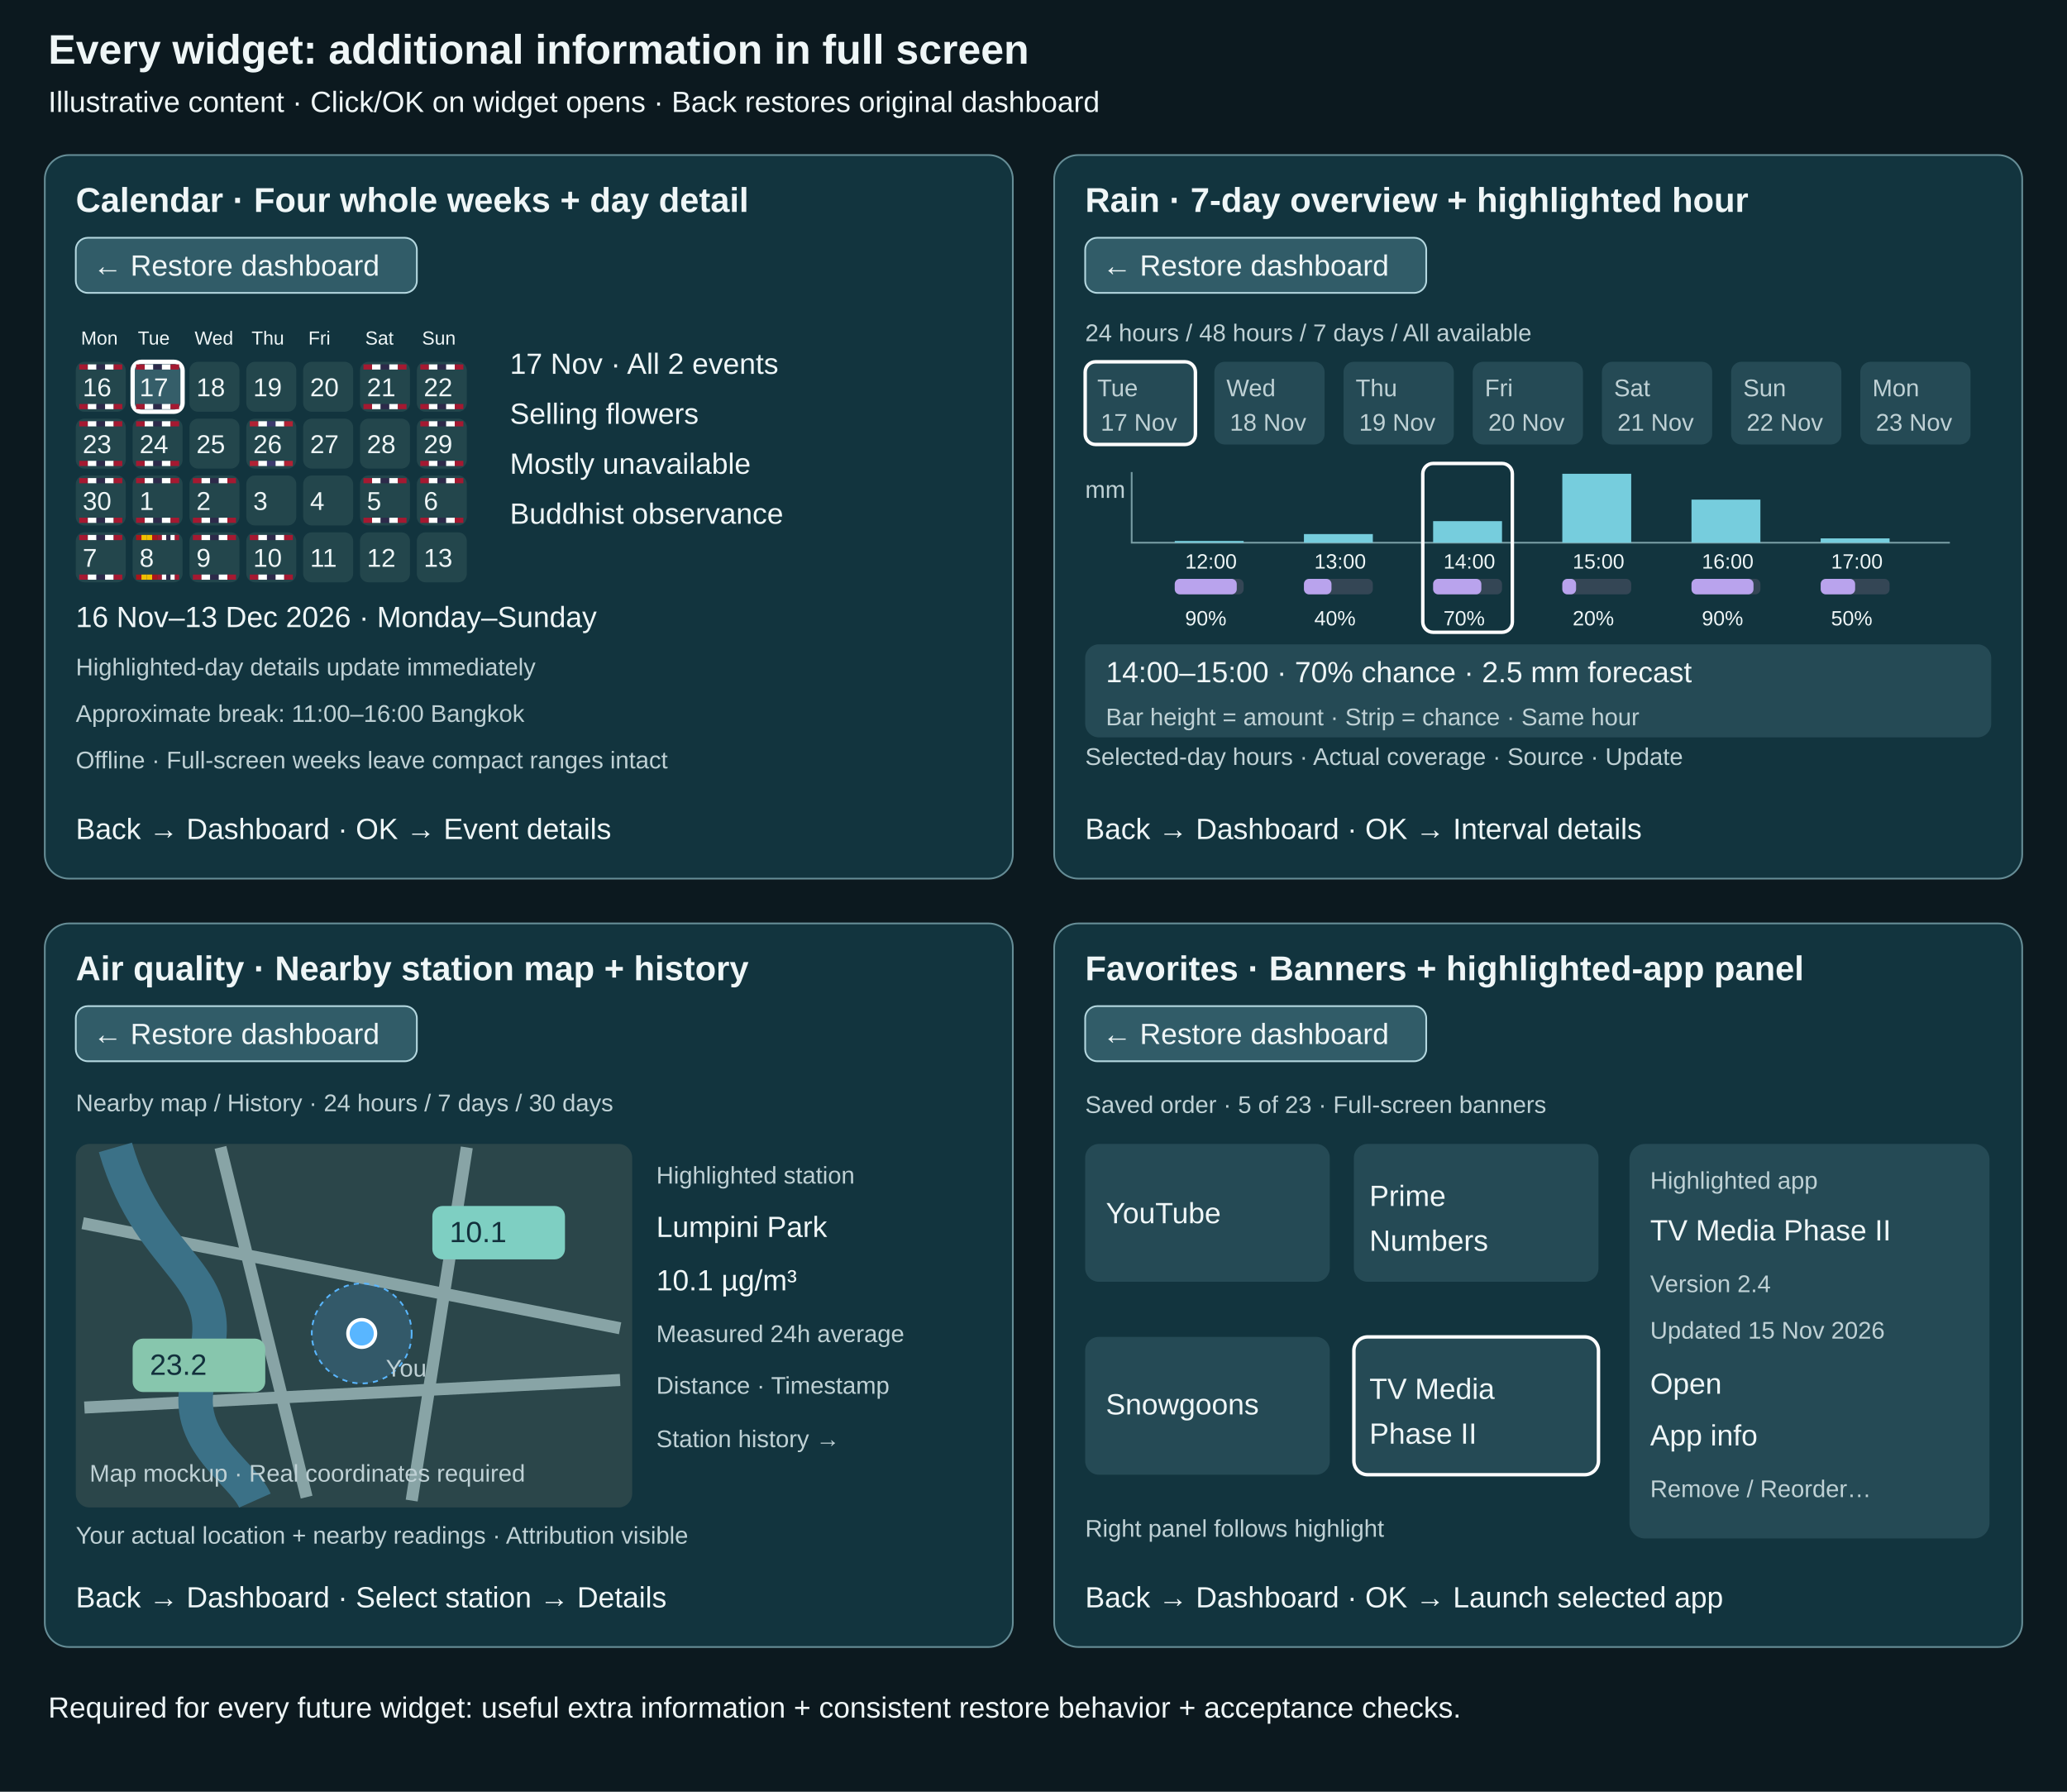
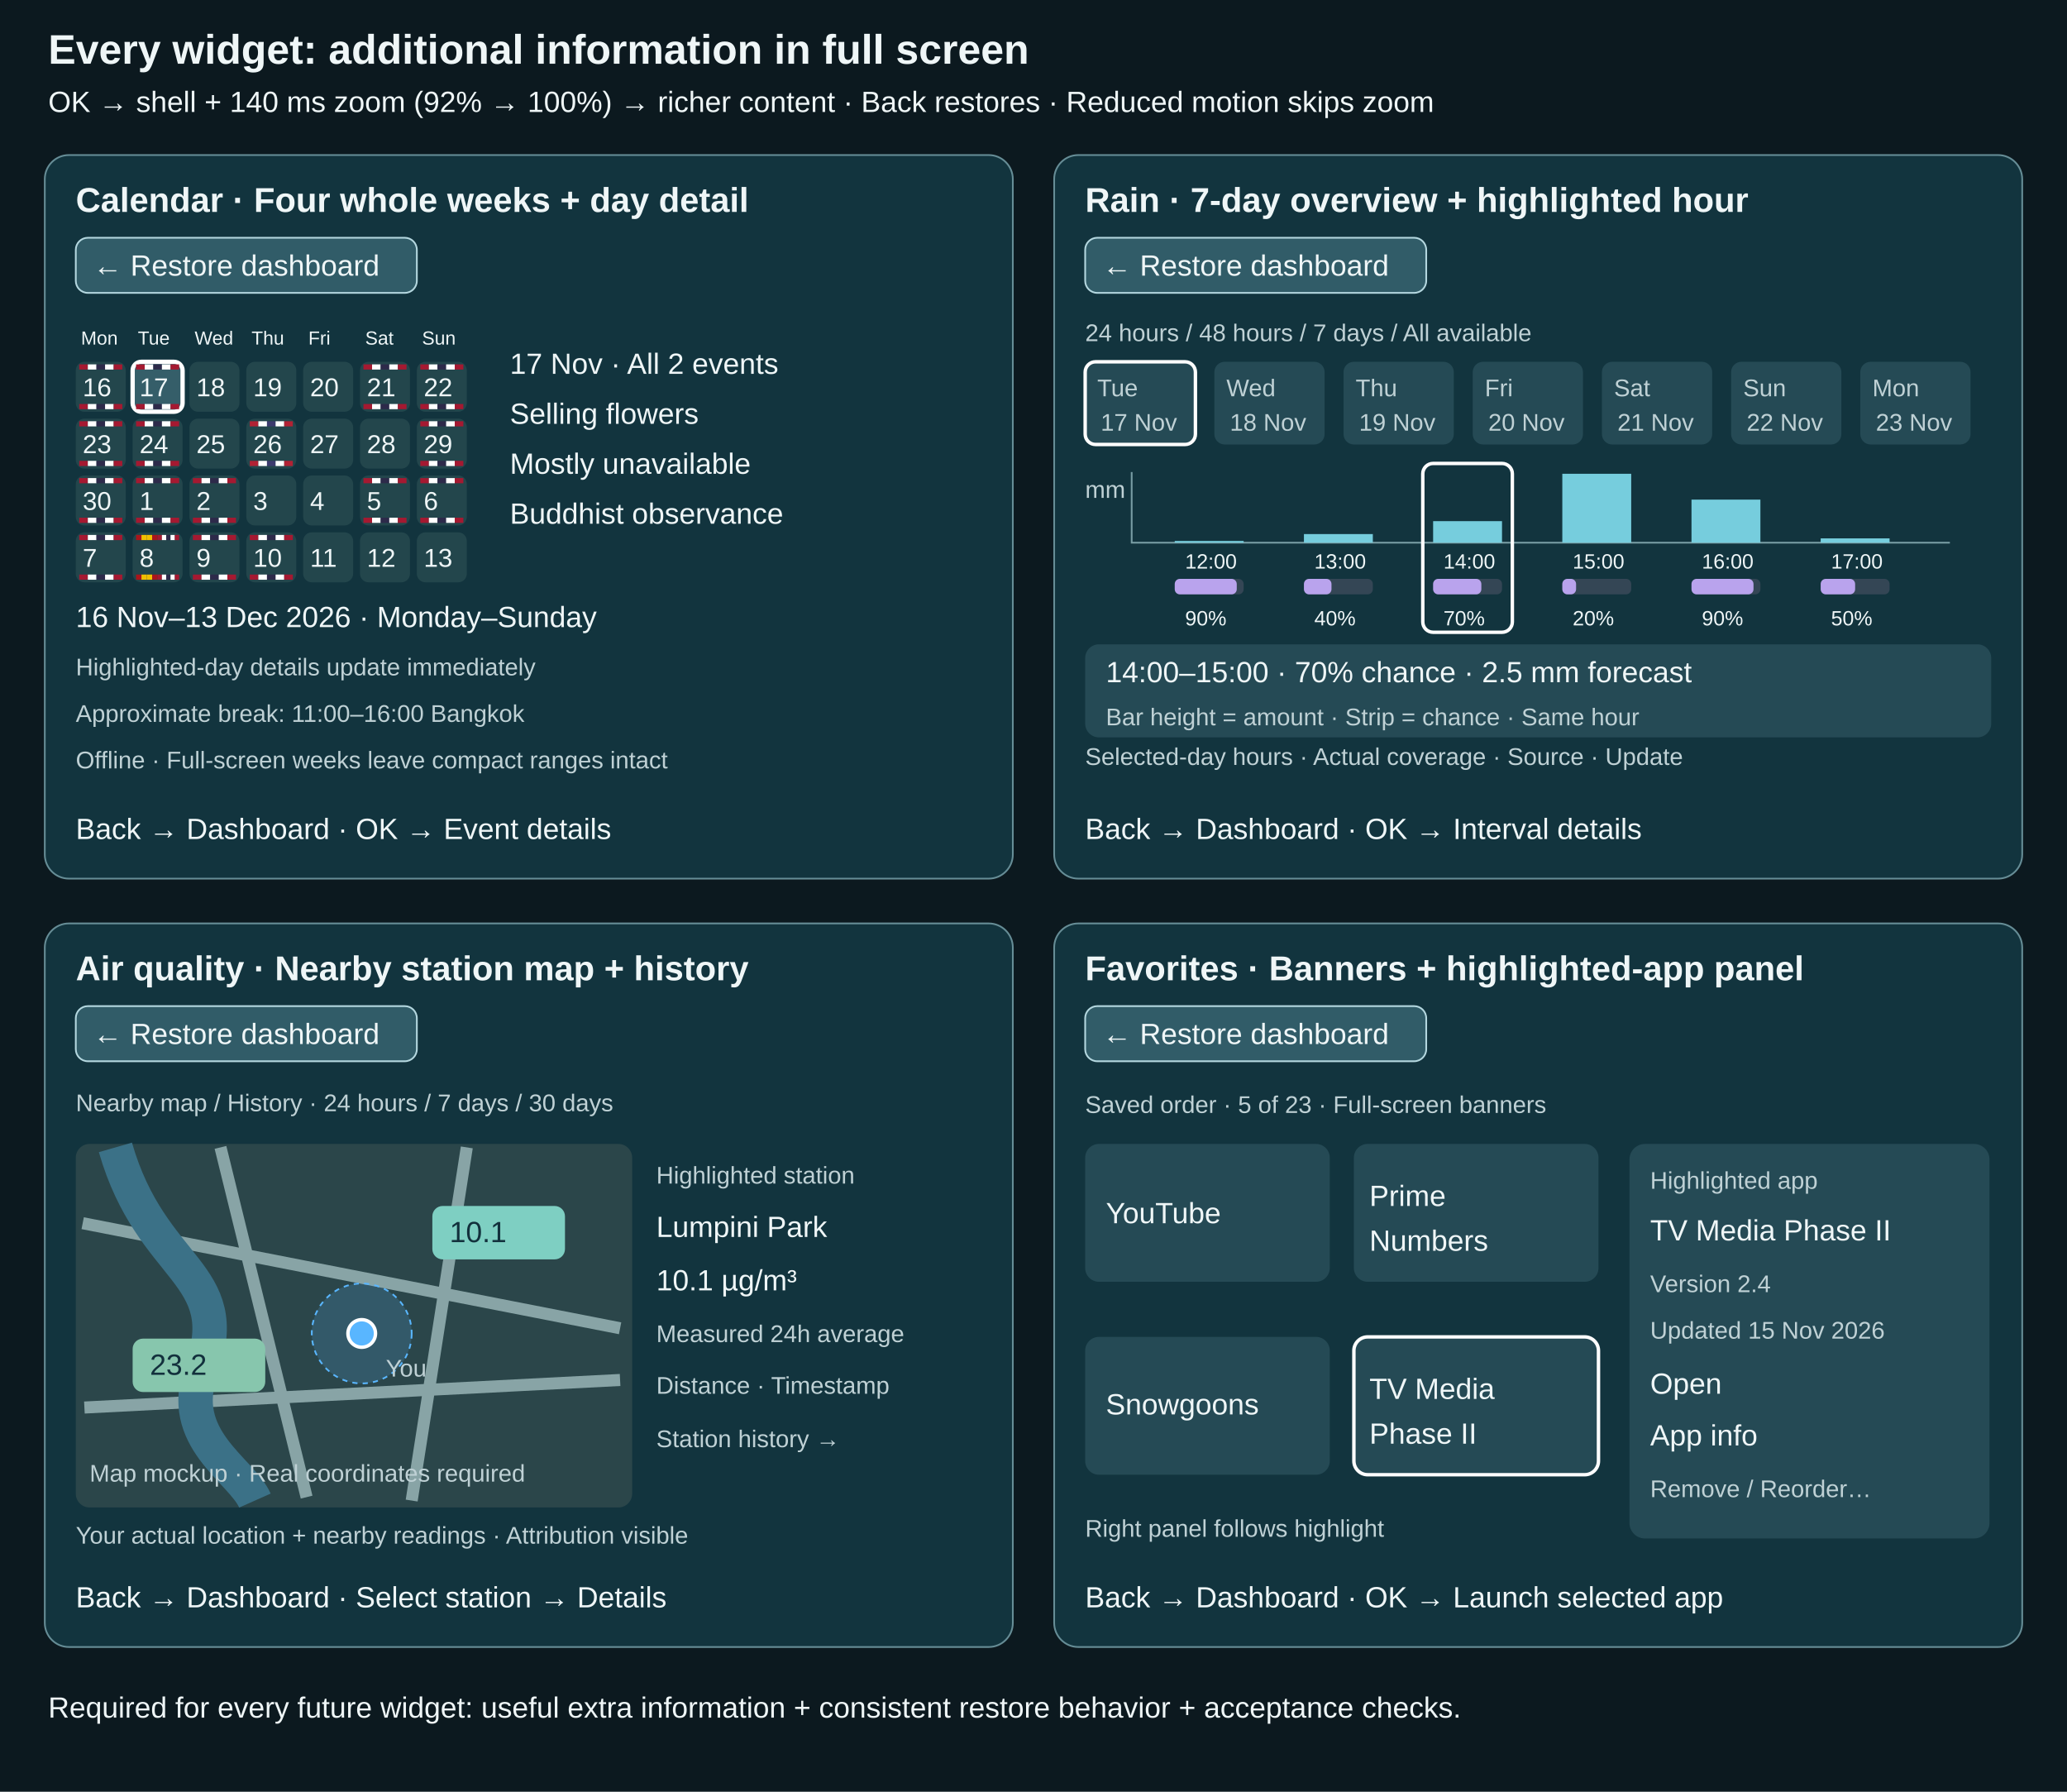
<svg xmlns="http://www.w3.org/2000/svg" width="1200" height="1040" viewBox="0 0 1200 1040" role="img" aria-labelledby="title desc">
  <defs>
    <style>text{font-family:Arial,sans-serif;fill:#eff6f7}.title{font-size:24px;font-weight:bold}.head{font-size:20px;font-weight:bold}.body{font-size:17px}.small{font-size:14px;fill:#bfd1d5}.panel{fill:#12343e;stroke:#668d96}.box{fill:#254a55}.restore{fill:#315c68;stroke:#b4d7df}.line{stroke:#76cddd;stroke-width:3;fill:none}</style>
  </defs>
  <rect width="1200" height="1040" fill="#0c191f" />
  <text x="28" y="37" class="title">Every widget: additional information in full screen</text>
-   <text x="28" y="65" class="body">Illustrative content · Click/OK on widget opens · Back restores original dashboard</text>
+   <text x="28" y="65" class="body">OK → shell + 140 ms zoom (92% → 100%) → richer content · Back restores · Reduced motion skips zoom</text>
  <g transform="translate(26 90)">
    <rect width="562" height="420" rx="14" class="panel" />
    <text x="18" y="33" class="head">Calendar · Four whole weeks + day detail</text>
    <rect x="18" y="48" width="198" height="32" rx="7" class="restore" />
    <text x="28" y="70" class="body">← Restore dashboard</text>
    <text x="21" y="110" font-size="11">Mon</text>
    <text x="54" y="110" font-size="11">Tue</text>
    <text x="87" y="110" font-size="11">Wed</text>
    <text x="120" y="110" font-size="11">Thu</text>
    <text x="153" y="110" font-size="11">Fri</text>
    <text x="186" y="110" font-size="11">Sat</text>
    <text x="219" y="110" font-size="11">Sun</text>
    <g transform="translate(18 120)">
      <rect width="29" height="29" rx="5" fill="#23464c" />
      <path d="M2.00 3H7.00M2.00 26H7.00" stroke="#a51931" stroke-width="3" />
      <path d="M7.00 3H12.00M7.00 26H12.00" stroke="#fff" stroke-width="3" />
      <path d="M12.00 3H17.00M12.00 26H17.00" stroke="#2d2a4a" stroke-width="3" />
      <path d="M17.00 3H22.00M17.00 26H22.00" stroke="#fff" stroke-width="3" />
      <path d="M22.00 3H27.00M22.00 26H27.00" stroke="#a51931" stroke-width="3" />
      <text x="4" y="20" font-size="15">16</text>
    </g>
    <g transform="translate(51 120)">
      <rect width="29" height="29" rx="5" fill="#355e69" stroke="#ffffff" stroke-width="2.5" />
      <path d="M2.00 3H7.00M2.00 26H7.00" stroke="#a51931" stroke-width="3" />
      <path d="M7.00 3H12.00M7.00 26H12.00" stroke="#fff" stroke-width="3" />
      <path d="M12.00 3H17.00M12.00 26H17.00" stroke="#2d2a4a" stroke-width="3" />
      <path d="M17.00 3H22.00M17.00 26H22.00" stroke="#fff" stroke-width="3" />
      <path d="M22.00 3H27.00M22.00 26H27.00" stroke="#a51931" stroke-width="3" />
      <text x="4" y="20" font-size="15">17</text>
    </g>
    <g transform="translate(84 120)">
      <rect width="29" height="29" rx="5" fill="#23464c" />
      <text x="4" y="20" font-size="15">18</text>
    </g>
    <g transform="translate(117 120)">
      <rect width="29" height="29" rx="5" fill="#23464c" />
      <text x="4" y="20" font-size="15">19</text>
    </g>
    <g transform="translate(150 120)">
      <rect width="29" height="29" rx="5" fill="#23464c" />
      <text x="4" y="20" font-size="15">20</text>
    </g>
    <g transform="translate(183 120)">
      <rect width="29" height="29" rx="5" fill="#23464c" />
      <path d="M2.00 3H7.00M2.00 26H7.00" stroke="#a51931" stroke-width="3" />
      <path d="M7.00 3H12.00M7.00 26H12.00" stroke="#fff" stroke-width="3" />
      <path d="M12.00 3H17.00M12.00 26H17.00" stroke="#2d2a4a" stroke-width="3" />
      <path d="M17.00 3H22.00M17.00 26H22.00" stroke="#fff" stroke-width="3" />
      <path d="M22.00 3H27.00M22.00 26H27.00" stroke="#a51931" stroke-width="3" />
      <text x="4" y="20" font-size="15">21</text>
    </g>
    <g transform="translate(216 120)">
      <rect width="29" height="29" rx="5" fill="#23464c" />
      <path d="M2.00 3H7.00M2.00 26H7.00" stroke="#a51931" stroke-width="3" />
      <path d="M7.00 3H12.00M7.00 26H12.00" stroke="#fff" stroke-width="3" />
      <path d="M12.00 3H17.00M12.00 26H17.00" stroke="#2d2a4a" stroke-width="3" />
      <path d="M17.00 3H22.00M17.00 26H22.00" stroke="#fff" stroke-width="3" />
      <path d="M22.00 3H27.00M22.00 26H27.00" stroke="#a51931" stroke-width="3" />
      <text x="4" y="20" font-size="15">22</text>
    </g>
    <g transform="translate(18 153)">
      <rect width="29" height="29" rx="5" fill="#23464c" />
      <path d="M2.00 3H7.00M2.00 26H7.00" stroke="#a51931" stroke-width="3" />
      <path d="M7.00 3H12.00M7.00 26H12.00" stroke="#fff" stroke-width="3" />
      <path d="M12.00 3H17.00M12.00 26H17.00" stroke="#2d2a4a" stroke-width="3" />
      <path d="M17.00 3H22.00M17.00 26H22.00" stroke="#fff" stroke-width="3" />
      <path d="M22.00 3H27.00M22.00 26H27.00" stroke="#a51931" stroke-width="3" />
      <text x="4" y="20" font-size="15">23</text>
    </g>
    <g transform="translate(51 153)">
      <rect width="29" height="29" rx="5" fill="#23464c" />
      <path d="M2.00 3H7.00M2.00 26H7.00" stroke="#a51931" stroke-width="3" />
      <path d="M7.00 3H12.00M7.00 26H12.00" stroke="#fff" stroke-width="3" />
      <path d="M12.00 3H17.00M12.00 26H17.00" stroke="#2d2a4a" stroke-width="3" />
      <path d="M17.00 3H22.00M17.00 26H22.00" stroke="#fff" stroke-width="3" />
      <path d="M22.00 3H27.00M22.00 26H27.00" stroke="#a51931" stroke-width="3" />
      <text x="4" y="20" font-size="15">24</text>
    </g>
    <g transform="translate(84 153)">
      <rect width="29" height="29" rx="5" fill="#23464c" />
      <text x="4" y="20" font-size="15">25</text>
    </g>
    <g transform="translate(117 153)">
      <rect width="29" height="29" rx="5" fill="#23464c" />
      <path d="M2.00 3H7.00M2.00 26H7.00" stroke="#b22234" stroke-width="3" />
      <path d="M7.00 3H12.00M7.00 26H12.00" stroke="#fff" stroke-width="3" />
      <path d="M12.00 3H17.00M12.00 26H17.00" stroke="#3c3b6e" stroke-width="3" />
      <path d="M17.00 3H22.00M17.00 26H22.00" stroke="#fff" stroke-width="3" />
      <path d="M22.00 3H27.00M22.00 26H27.00" stroke="#b22234" stroke-width="3" />
      <text x="4" y="20" font-size="15">26</text>
    </g>
    <g transform="translate(150 153)">
      <rect width="29" height="29" rx="5" fill="#23464c" />
      <text x="4" y="20" font-size="15">27</text>
    </g>
    <g transform="translate(183 153)">
      <rect width="29" height="29" rx="5" fill="#23464c" />
      <text x="4" y="20" font-size="15">28</text>
    </g>
    <g transform="translate(216 153)">
      <rect width="29" height="29" rx="5" fill="#23464c" />
      <path d="M2.00 3H7.00M2.00 26H7.00" stroke="#a51931" stroke-width="3" />
      <path d="M7.00 3H12.00M7.00 26H12.00" stroke="#fff" stroke-width="3" />
      <path d="M12.00 3H17.00M12.00 26H17.00" stroke="#2d2a4a" stroke-width="3" />
      <path d="M17.00 3H22.00M17.00 26H22.00" stroke="#fff" stroke-width="3" />
      <path d="M22.00 3H27.00M22.00 26H27.00" stroke="#a51931" stroke-width="3" />
      <text x="4" y="20" font-size="15">29</text>
    </g>
    <g transform="translate(18 186)">
      <rect width="29" height="29" rx="5" fill="#23464c" />
      <path d="M2.00 3H7.00M2.00 26H7.00" stroke="#a51931" stroke-width="3" />
      <path d="M7.00 3H12.00M7.00 26H12.00" stroke="#fff" stroke-width="3" />
      <path d="M12.00 3H17.00M12.00 26H17.00" stroke="#2d2a4a" stroke-width="3" />
      <path d="M17.00 3H22.00M17.00 26H22.00" stroke="#fff" stroke-width="3" />
      <path d="M22.00 3H27.00M22.00 26H27.00" stroke="#a51931" stroke-width="3" />
      <text x="4" y="20" font-size="15">30</text>
    </g>
    <g transform="translate(51 186)">
      <rect width="29" height="29" rx="5" fill="#23464c" />
      <path d="M2.00 3H7.00M2.00 26H7.00" stroke="#a51931" stroke-width="3" />
      <path d="M7.00 3H12.00M7.00 26H12.00" stroke="#fff" stroke-width="3" />
      <path d="M12.00 3H17.00M12.00 26H17.00" stroke="#2d2a4a" stroke-width="3" />
      <path d="M17.00 3H22.00M17.00 26H22.00" stroke="#fff" stroke-width="3" />
      <path d="M22.00 3H27.00M22.00 26H27.00" stroke="#a51931" stroke-width="3" />
      <text x="4" y="20" font-size="15">1</text>
    </g>
    <g transform="translate(84 186)">
      <rect width="29" height="29" rx="5" fill="#23464c" />
      <path d="M2.00 3H7.00M2.00 26H7.00" stroke="#a51931" stroke-width="3" />
      <path d="M7.00 3H12.00M7.00 26H12.00" stroke="#fff" stroke-width="3" />
      <path d="M12.00 3H17.00M12.00 26H17.00" stroke="#2d2a4a" stroke-width="3" />
      <path d="M17.00 3H22.00M17.00 26H22.00" stroke="#fff" stroke-width="3" />
      <path d="M22.00 3H27.00M22.00 26H27.00" stroke="#a51931" stroke-width="3" />
      <text x="4" y="20" font-size="15">2</text>
    </g>
    <g transform="translate(117 186)">
      <rect width="29" height="29" rx="5" fill="#23464c" />
      <text x="4" y="20" font-size="15">3</text>
    </g>
    <g transform="translate(150 186)">
      <rect width="29" height="29" rx="5" fill="#23464c" />
      <text x="4" y="20" font-size="15">4</text>
    </g>
    <g transform="translate(183 186)">
      <rect width="29" height="29" rx="5" fill="#23464c" />
      <path d="M2.00 3H7.00M2.00 26H7.00" stroke="#a51931" stroke-width="3" />
      <path d="M7.00 3H12.00M7.00 26H12.00" stroke="#fff" stroke-width="3" />
      <path d="M12.00 3H17.00M12.00 26H17.00" stroke="#2d2a4a" stroke-width="3" />
      <path d="M17.00 3H22.00M17.00 26H22.00" stroke="#fff" stroke-width="3" />
      <path d="M22.00 3H27.00M22.00 26H27.00" stroke="#a51931" stroke-width="3" />
      <text x="4" y="20" font-size="15">5</text>
    </g>
    <g transform="translate(216 186)">
      <rect width="29" height="29" rx="5" fill="#23464c" />
      <path d="M2.00 3H7.00M2.00 26H7.00" stroke="#a51931" stroke-width="3" />
      <path d="M7.00 3H12.00M7.00 26H12.00" stroke="#fff" stroke-width="3" />
      <path d="M12.00 3H17.00M12.00 26H17.00" stroke="#2d2a4a" stroke-width="3" />
      <path d="M17.00 3H22.00M17.00 26H22.00" stroke="#fff" stroke-width="3" />
      <path d="M22.00 3H27.00M22.00 26H27.00" stroke="#a51931" stroke-width="3" />
      <text x="4" y="20" font-size="15">6</text>
    </g>
    <g transform="translate(18 219)">
      <rect width="29" height="29" rx="5" fill="#23464c" />
      <path d="M2.00 3H7.00M2.00 26H7.00" stroke="#a51931" stroke-width="3" />
      <path d="M7.00 3H12.00M7.00 26H12.00" stroke="#fff" stroke-width="3" />
      <path d="M12.00 3H17.00M12.00 26H17.00" stroke="#2d2a4a" stroke-width="3" />
      <path d="M17.00 3H22.00M17.00 26H22.00" stroke="#fff" stroke-width="3" />
      <path d="M22.00 3H27.00M22.00 26H27.00" stroke="#a51931" stroke-width="3" />
      <text x="4" y="20" font-size="15">7</text>
    </g>
    <g transform="translate(51 219)">
      <rect width="29" height="29" rx="5" fill="#23464c" />
      <path d="M2.00 3H5.12M2.00 26H5.12" stroke="#aa151b" stroke-width="3" />
      <path d="M5.12 3H8.25M5.12 26H8.25" stroke="#f1bf00" stroke-width="3" />
      <path d="M8.25 3H11.38M8.25 26H11.38" stroke="#f1bf00" stroke-width="3" />
      <path d="M11.38 3H14.50M11.38 26H14.50" stroke="#aa151b" stroke-width="3" />
      <path d="M14.50 3H17.00M14.50 26H17.00" stroke="#a51931" stroke-width="3" />
      <path d="M17.00 3H19.50M17.00 26H19.50" stroke="#fff" stroke-width="3" />
      <path d="M19.50 3H22.00M19.50 26H22.00" stroke="#2d2a4a" stroke-width="3" />
      <path d="M22.00 3H24.50M22.00 26H24.50" stroke="#fff" stroke-width="3" />
      <path d="M24.50 3H27.00M24.50 26H27.00" stroke="#a51931" stroke-width="3" />
      <text x="4" y="20" font-size="15">8</text>
    </g>
    <g transform="translate(84 219)">
      <rect width="29" height="29" rx="5" fill="#23464c" />
      <path d="M2.00 3H7.00M2.00 26H7.00" stroke="#a51931" stroke-width="3" />
      <path d="M7.00 3H12.00M7.00 26H12.00" stroke="#fff" stroke-width="3" />
      <path d="M12.00 3H17.00M12.00 26H17.00" stroke="#2d2a4a" stroke-width="3" />
      <path d="M17.00 3H22.00M17.00 26H22.00" stroke="#fff" stroke-width="3" />
      <path d="M22.00 3H27.00M22.00 26H27.00" stroke="#a51931" stroke-width="3" />
      <text x="4" y="20" font-size="15">9</text>
    </g>
    <g transform="translate(117 219)">
      <rect width="29" height="29" rx="5" fill="#23464c" />
      <path d="M2.00 3H7.00M2.00 26H7.00" stroke="#a51931" stroke-width="3" />
      <path d="M7.00 3H12.00M7.00 26H12.00" stroke="#fff" stroke-width="3" />
      <path d="M12.00 3H17.00M12.00 26H17.00" stroke="#2d2a4a" stroke-width="3" />
      <path d="M17.00 3H22.00M17.00 26H22.00" stroke="#fff" stroke-width="3" />
      <path d="M22.00 3H27.00M22.00 26H27.00" stroke="#a51931" stroke-width="3" />
      <text x="4" y="20" font-size="15">10</text>
    </g>
    <g transform="translate(150 219)">
      <rect width="29" height="29" rx="5" fill="#23464c" />
      <text x="4" y="20" font-size="15">11</text>
    </g>
    <g transform="translate(183 219)">
      <rect width="29" height="29" rx="5" fill="#23464c" />
      <text x="4" y="20" font-size="15">12</text>
    </g>
    <g transform="translate(216 219)">
      <rect width="29" height="29" rx="5" fill="#23464c" />
      <text x="4" y="20" font-size="15">13</text>
    </g>
    <text x="270" y="127" class="body">17 Nov · All 2 events</text>
    <text x="270" y="156" class="body">Selling flowers</text>
    <text x="270" y="185" class="body">Mostly unavailable</text>
    <text x="270" y="214" class="body">Buddhist observance</text>
    <text x="18" y="274" class="body">16 Nov–13 Dec 2026 · Monday–Sunday</text>
    <text x="18" y="302" class="small">Highlighted-day details update immediately</text>
    <text x="18" y="329" class="small">Approximate break: 11:00–16:00 Bangkok</text>
    <text x="18" y="356" class="small">Offline · Full-screen weeks leave compact ranges intact</text>
    <text x="18" y="397" class="body">Back → Dashboard · OK → Event details</text>
  </g>
  <g transform="translate(612 90)">
    <rect width="562" height="420" rx="14" class="panel" />
    <text x="18" y="33" class="head">Rain · 7-day overview + highlighted hour</text>
    <rect x="18" y="48" width="198" height="32" rx="7" class="restore" />
    <text x="28" y="70" class="body">← Restore dashboard</text>
    <text x="18" y="108" class="small">24 hours / 48 hours / 7 days / All available</text>
    <rect x="18" y="120" width="64" height="48" rx="6" fill="#254a55" stroke="#fff" stroke-width="2" />
    <text x="25" y="140" class="small">Tue</text>
    <text x="27" y="160" class="small">17 Nov</text>
    <rect x="93" y="120" width="64" height="48" rx="6" fill="#254a55" />
    <text x="100" y="140" class="small">Wed</text>
    <text x="102" y="160" class="small">18 Nov</text>
    <rect x="168" y="120" width="64" height="48" rx="6" fill="#254a55" />
    <text x="175" y="140" class="small">Thu</text>
    <text x="177" y="160" class="small">19 Nov</text>
    <rect x="243" y="120" width="64" height="48" rx="6" fill="#254a55" />
    <text x="250" y="140" class="small">Fri</text>
    <text x="252" y="160" class="small">20 Nov</text>
    <rect x="318" y="120" width="64" height="48" rx="6" fill="#254a55" />
    <text x="325" y="140" class="small">Sat</text>
    <text x="327" y="160" class="small">21 Nov</text>
    <rect x="393" y="120" width="64" height="48" rx="6" fill="#254a55" />
    <text x="400" y="140" class="small">Sun</text>
    <text x="402" y="160" class="small">22 Nov</text>
    <rect x="468" y="120" width="64" height="48" rx="6" fill="#254a55" />
    <text x="475" y="140" class="small">Mon</text>
    <text x="477" y="160" class="small">23 Nov</text>
    <path d="M45 184V225H520" stroke="#789da4" fill="none" />
    <text x="18" y="199" class="small">mm</text>
    <rect x="70" y="224.0" width="40" height="1.0" fill="#76cddd" />
    <text x="76" y="240" font-size="12">12:00</text>
    <rect x="70" y="246" width="40" height="9" rx="3" fill="#344655" />
    <rect x="70" y="246" width="36.0" height="9" rx="3" fill="#b9a3ed" />
    <text x="76" y="273" font-size="12">90%</text>
    <rect x="145" y="220" width="40" height="5" fill="#76cddd" />
    <text x="151" y="240" font-size="12">13:00</text>
    <rect x="145" y="246" width="40" height="9" rx="3" fill="#344655" />
    <rect x="145" y="246" width="16.0" height="9" rx="3" fill="#b9a3ed" />
    <text x="151" y="273" font-size="12">40%</text>
    <rect x="220" y="212.5" width="40" height="12.5" fill="#76cddd" />
    <text x="226" y="240" font-size="12">14:00</text>
    <rect x="220" y="246" width="40" height="9" rx="3" fill="#344655" />
    <rect x="220" y="246" width="28.0" height="9" rx="3" fill="#b9a3ed" />
    <text x="226" y="273" font-size="12">70%</text>
    <rect x="295" y="185" width="40" height="40" fill="#76cddd" />
    <text x="301" y="240" font-size="12">15:00</text>
    <rect x="295" y="246" width="40" height="9" rx="3" fill="#344655" />
    <rect x="295" y="246" width="8.0" height="9" rx="3" fill="#b9a3ed" />
    <text x="301" y="273" font-size="12">20%</text>
    <rect x="370" y="200" width="40" height="25" fill="#76cddd" />
    <text x="376" y="240" font-size="12">16:00</text>
    <rect x="370" y="246" width="40" height="9" rx="3" fill="#344655" />
    <rect x="370" y="246" width="36.0" height="9" rx="3" fill="#b9a3ed" />
    <text x="376" y="273" font-size="12">90%</text>
    <rect x="445" y="222.5" width="40" height="2.5" fill="#76cddd" />
    <text x="451" y="240" font-size="12">17:00</text>
    <rect x="445" y="246" width="40" height="9" rx="3" fill="#344655" />
    <rect x="445" y="246" width="20.0" height="9" rx="3" fill="#b9a3ed" />
    <text x="451" y="273" font-size="12">50%</text>
    <rect x="214" y="179" width="52" height="98" rx="6" fill="none" stroke="#fff" stroke-width="2" />
    <rect x="18" y="284" width="526" height="54" rx="8" class="box" />
    <text x="30" y="306" class="body">14:00–15:00 · 70% chance · 2.5 mm forecast</text>
    <text x="30" y="331" class="small">Bar height = amount · Strip = chance · Same hour</text>
    <text x="18" y="354" class="small">Selected-day hours · Actual coverage · Source · Update</text>
    <text x="18" y="397" class="body">Back → Dashboard · OK → Interval details</text>
  </g>
  <g transform="translate(26 536)">
    <rect width="562" height="420" rx="14" class="panel" />
    <text x="18" y="33" class="head">Air quality · Nearby station map + history</text>
    <rect x="18" y="48" width="198" height="32" rx="7" class="restore" />
    <text x="28" y="70" class="body">← Restore dashboard</text>
    <text x="18" y="109" class="small">Nearby map / History · 24 hours / 7 days / 30 days</text>
    <rect x="18" y="128" width="323" height="211" rx="8" fill="#2b464a" />
    <path d="M22 174L334 235M102 130L152 333M245 130L213 335M23 281L334 265" stroke="#88a4a6" stroke-width="7" fill="none" />
    <path d="M41 130C62 203 111 202 91 259C76 299 114 317 122 335" stroke="#3b7187" stroke-width="20" fill="none" />
    <circle cx="184" cy="238" r="29" fill="#59b6ff" fill-opacity=".17" stroke="#59b6ff" stroke-dasharray="3 3" />
    <circle cx="184" cy="238" r="8" fill="#59b6ff" stroke="#fff" stroke-width="2" />
    <text x="198" y="263" class="small">You</text>
    <rect x="225" y="164" width="77" height="31" rx="6" fill="#7ecfc2" />
    <text x="235" y="185" font-size="17" style="fill:#12303c">10.1</text>
    <rect x="51" y="241" width="77" height="31" rx="6" fill="#87c6ad" />
    <text x="61" y="262" font-size="17" style="fill:#12303c">23.2</text>
    <text x="26" y="324" class="small">Map mockup · Real coordinates required</text>
    <text x="355" y="151" class="small">Highlighted station</text>
    <text x="355" y="182" class="body">Lumpini Park</text>
    <text x="355" y="213" class="body">10.1 µg/m³</text>
    <text x="355" y="243" class="small">Measured 24h average</text>
    <text x="355" y="273" class="small">Distance · Timestamp</text>
    <text x="355" y="304" class="small">Station history →</text>
    <text x="18" y="360" class="small">Your actual location + nearby readings · Attribution visible</text>
    <text x="18" y="397" class="body">Back → Dashboard · Select station → Details</text>
  </g>
  <g transform="translate(612 536)">
    <rect width="562" height="420" rx="14" class="panel" />
    <text x="18" y="33" class="head">Favorites · Banners + highlighted-app panel</text>
    <rect x="18" y="48" width="198" height="32" rx="7" class="restore" />
    <text x="28" y="70" class="body">← Restore dashboard</text>
    <text x="18" y="110" class="small">Saved order · 5 of 23 · Full-screen banners</text>
    <g fill="#254a55">
      <rect x="18" y="128" width="142" height="80" rx="8" />
      <rect x="174" y="128" width="142" height="80" rx="8" />
      <rect x="18" y="240" width="142" height="80" rx="8" />
      <rect x="174" y="240" width="142" height="80" rx="8" stroke="#fff" stroke-width="2" />
    </g>
    <text x="30" y="174" class="body">YouTube</text>
    <text x="183" y="164" class="body">Prime</text>
    <text x="183" y="190" class="body">Numbers</text>
    <text x="30" y="285" class="body">Snowgoons</text>
    <text x="183" y="276" class="body">TV Media</text>
    <text x="183" y="302" class="body">Phase II</text>
    <rect x="334" y="128" width="209" height="229" rx="9" fill="#254a55" />
    <text x="346" y="154" class="small">Highlighted app</text>
    <text x="346" y="184" class="body">TV Media Phase II</text>
    <text x="346" y="214" class="small">Version 2.4</text>
    <text x="346" y="241" class="small">Updated 15 Nov 2026</text>
    <text x="346" y="273" class="body">Open</text>
    <text x="346" y="303" class="body">App info</text>
    <text x="346" y="333" class="small">Remove / Reorder…</text>
    <text x="18" y="356" class="small">Right panel follows highlight</text>
    <text x="18" y="397" class="body">Back → Dashboard · OK → Launch selected app</text>
  </g>
  <text x="28" y="997" class="body">Required for every future widget: useful extra information + consistent restore behavior + acceptance checks.</text>
</svg>
